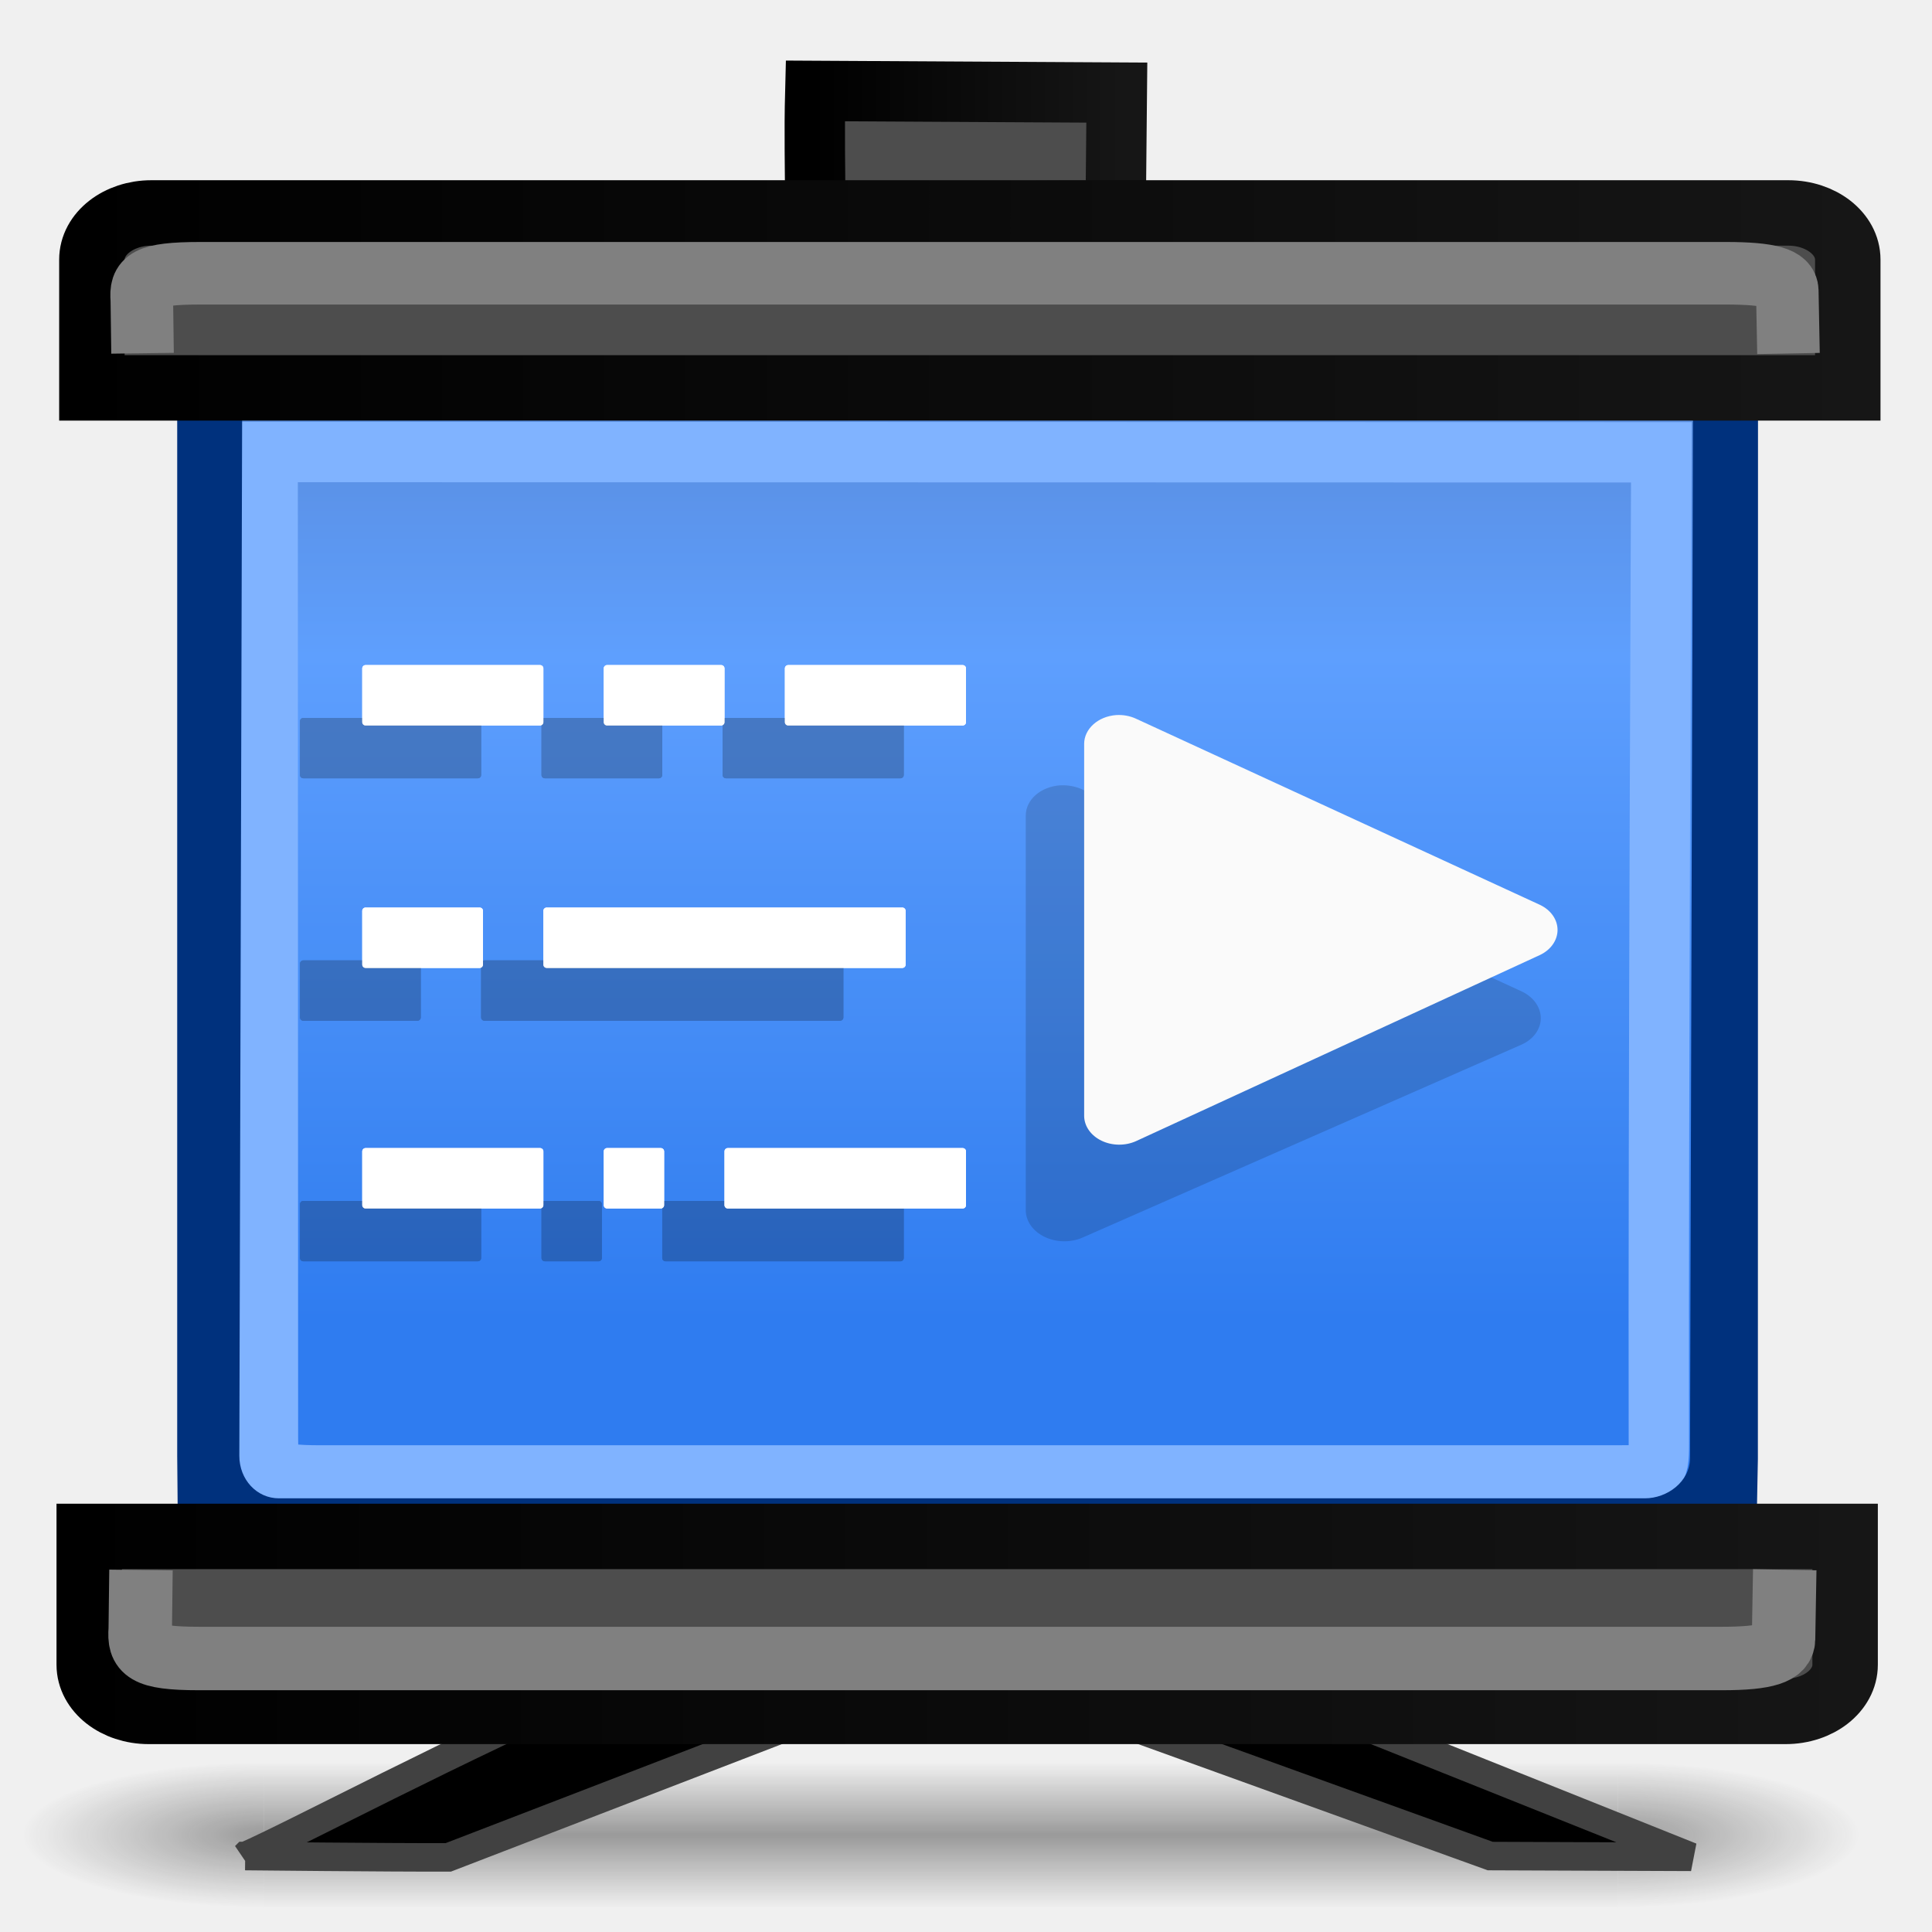
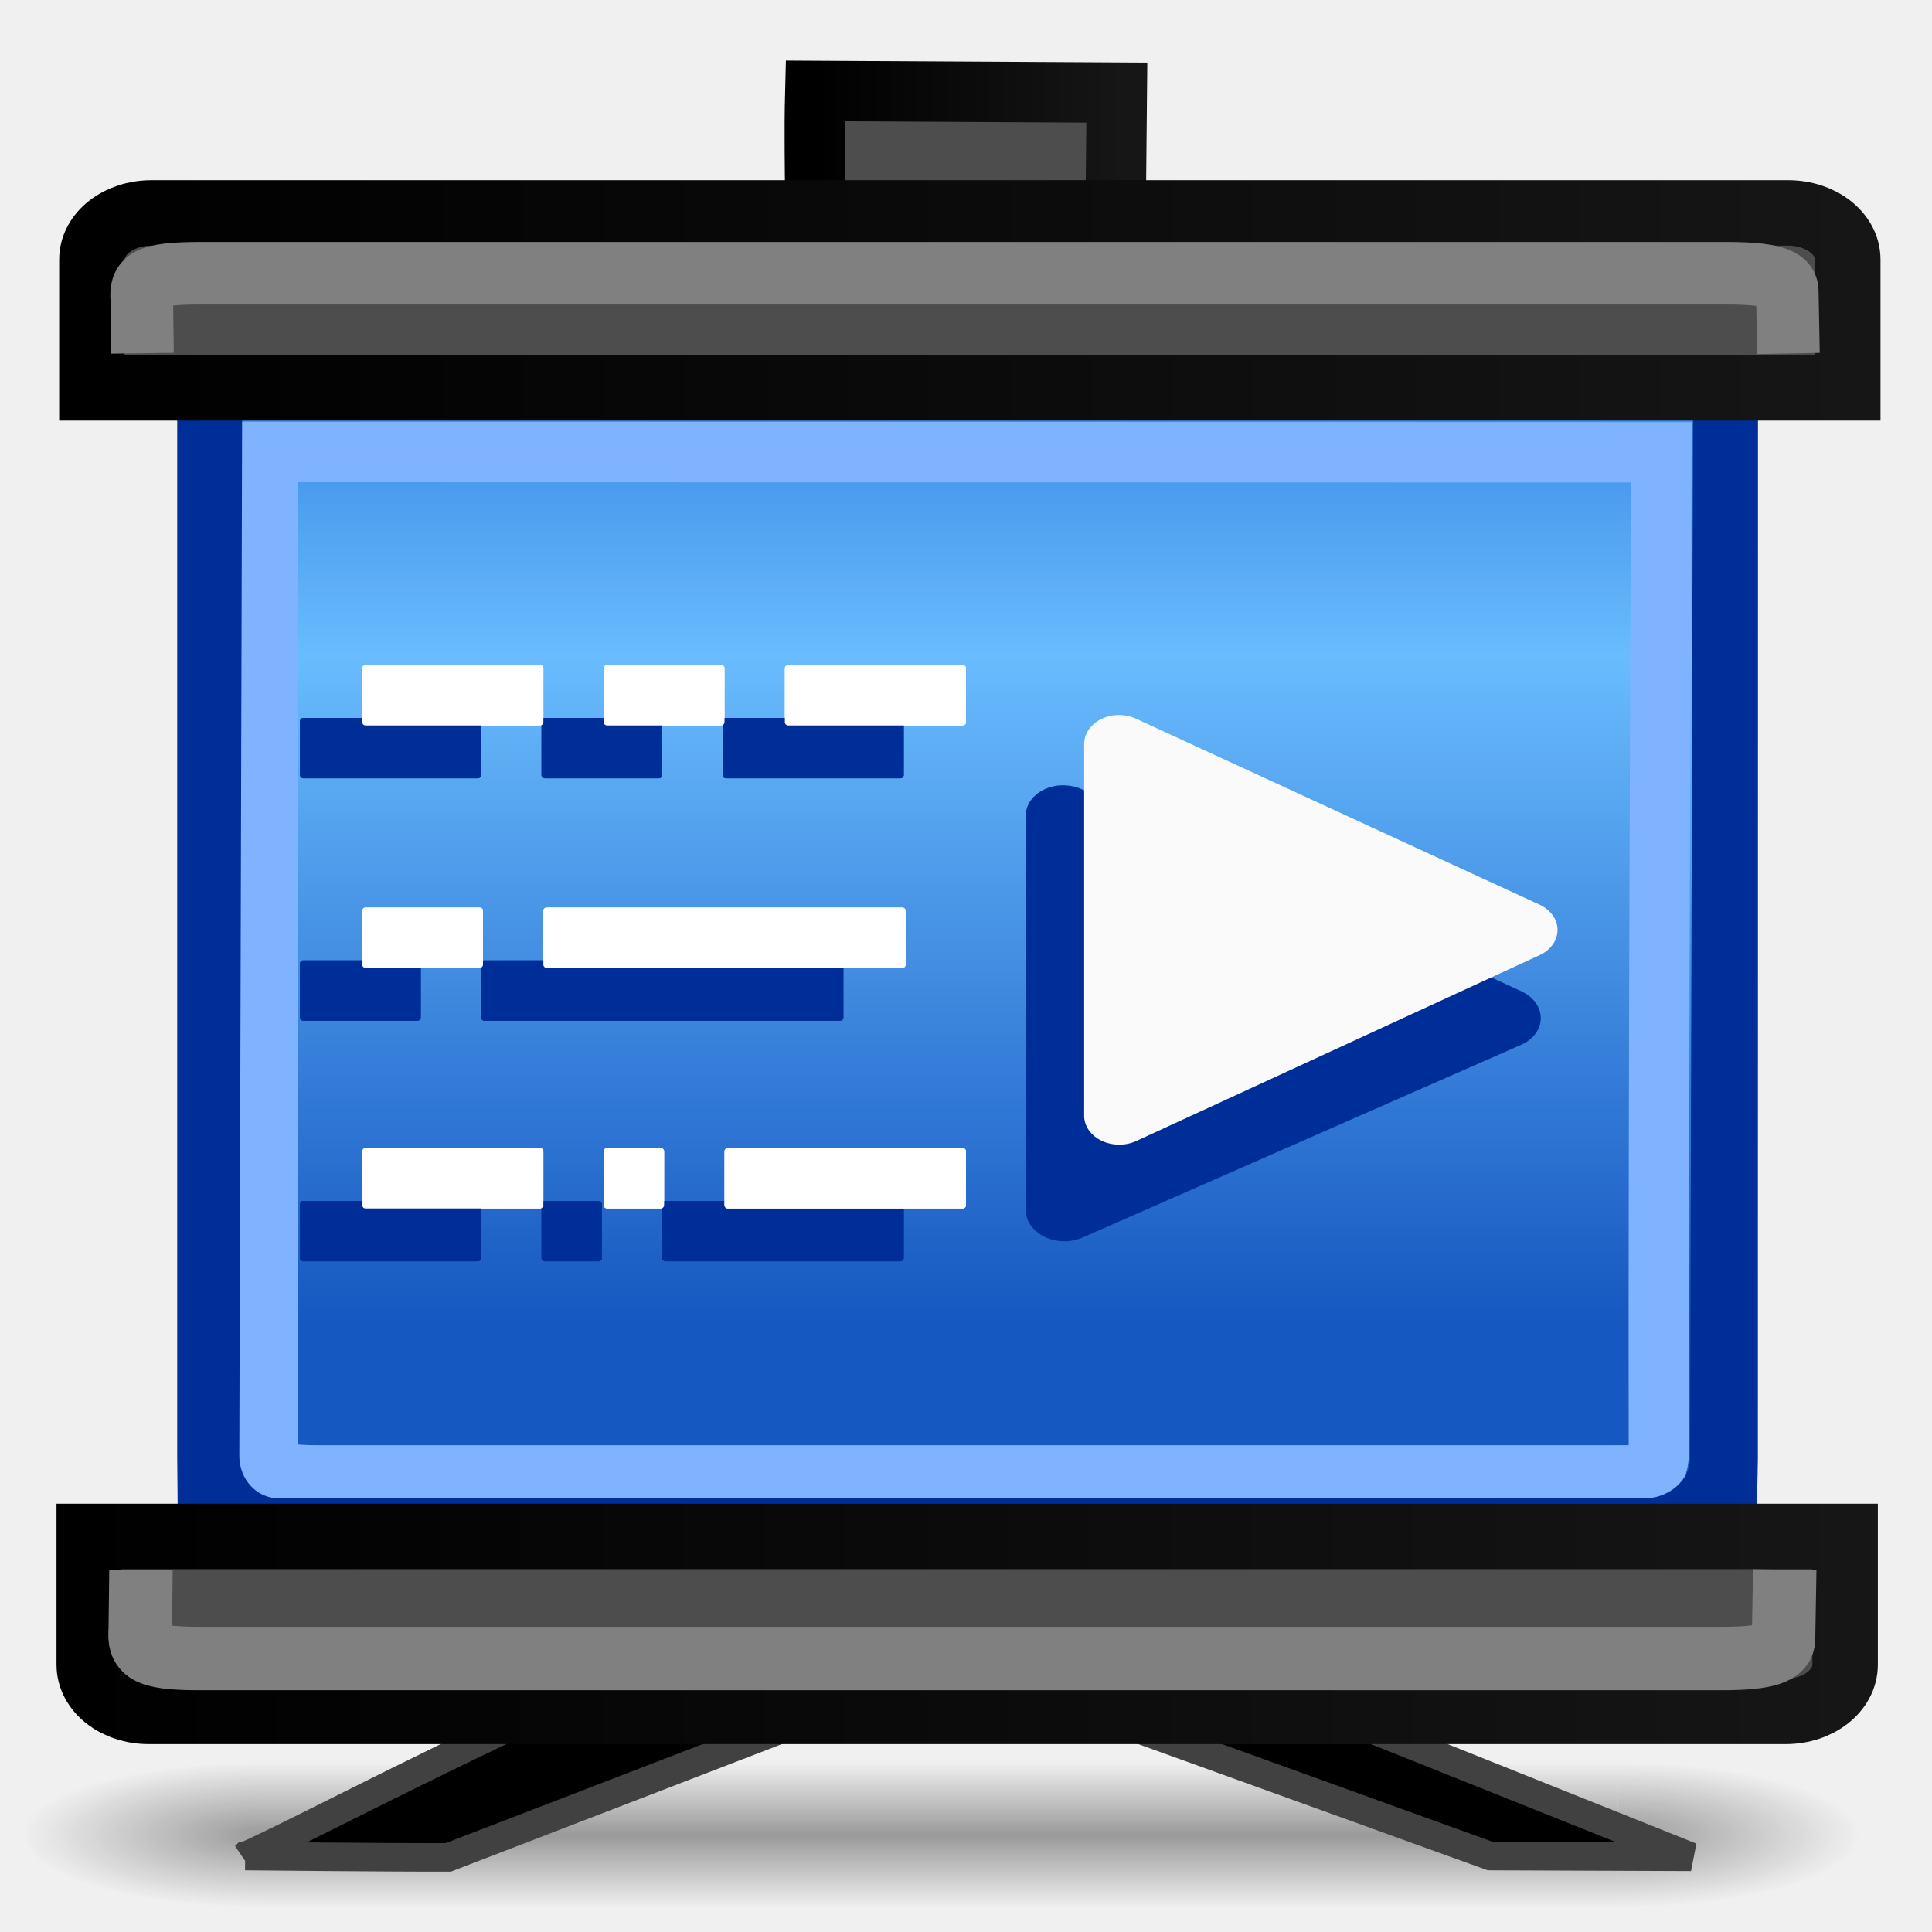
<svg xmlns="http://www.w3.org/2000/svg" xmlns:ns1="http://www.openswatchbook.org/uri/2009/osb" xmlns:xlink="http://www.w3.org/1999/xlink" id="svg2453" height="32" width="32" version="1.0">
  <defs id="defs2455">
    <linearGradient id="linearGradient6532">
-       <stop style="stop-color:#548ade;stop-opacity:1" offset="0" id="stop6534" />
-       <stop id="stop6540" offset="0.272" style="stop-color:#589cff;stop-opacity:1" />
-       <stop style="stop-color:#2878f0;stop-opacity:1" offset="1" id="stop6536" />
+       <stop style="stop-color:#3689e6;stop-opacity:1" offset="0" id="stop6534" />
+       <stop id="stop6540" offset="0.272" style="stop-color:#64baff;stop-opacity:1" />
+       <stop style="stop-color:#0d52bf;stop-opacity:1" offset="1" id="stop6536" />
    </linearGradient>
    <linearGradient id="linearGradient6490" ns1:paint="gradient">
      <stop style="stop-color:#000000;stop-opacity:1;" offset="0" id="stop6492" />
      <stop style="stop-color:#000000;stop-opacity:0;" offset="1" id="stop6494" />
    </linearGradient>
    <linearGradient id="linearGradient5641" ns1:paint="solid">
      <stop style="stop-color:#000000;stop-opacity:1;" offset="0" id="stop5643" />
    </linearGradient>
    <linearGradient id="linearGradient3707-319-631-407-324-616-674-812-821-107-178-392-400-6-3-549-901-1-9-100-4-2">
      <stop offset="0" style="stop-color:#000000;stop-opacity:1" id="stop17839-7-3" />
      <stop offset="1" style="stop-color:#161616;stop-opacity:1" id="stop17841-4-8" />
    </linearGradient>
    <radialGradient r="2.5" gradientTransform="matrix(2.0038,0,0,1.4,27.988,-17.4)" cx="4.993" cy="43.5" gradientUnits="userSpaceOnUse" id="c">
      <stop id="stop4912" offset="0" stop-color="#181818" />
      <stop id="stop4914" offset="1" stop-opacity="0" stop-color="#181818" />
    </radialGradient>
    <radialGradient r="2.5" gradientTransform="matrix(2.0038,0,0,1.4,-20.012,-104.4)" cx="4.993" cy="43.5" gradientUnits="userSpaceOnUse" id="b">
      <stop id="stop4917" offset="0" stop-color="#181818" />
      <stop id="stop4919" offset="1" stop-opacity="0" stop-color="#181818" />
    </radialGradient>
    <linearGradient x1="25.058" y1="47.028" x2="25.058" gradientUnits="userSpaceOnUse" y2="39.999" id="f">
      <stop id="stop4922" offset="0" stop-opacity="0" stop-color="#181818" />
      <stop id="stop4924" offset=".5" stop-color="#181818" />
      <stop id="stop4926" offset="1" stop-opacity="0" stop-color="#181818" />
    </linearGradient>
    <linearGradient xlink:href="#linearGradient3707-319-631-407-324-616-674-812-821-107-178-392-400-6-3-549-901-1-9-100-4-2" id="linearGradient6504" x1="2.252" y1="14.272" x2="62.399" y2="14.272" gradientUnits="userSpaceOnUse" gradientTransform="matrix(0.4916557,0,0,0.3986783,0.1706391,-0.7139196)" />
    <linearGradient xlink:href="#linearGradient6532" id="linearGradient6538" x1="32.275" y1="19.415" x2="32.275" y2="51.415" gradientUnits="userSpaceOnUse" gradientTransform="matrix(0.4299429,0,0,0.4728337,1.983693,-2.432749)" />
    <radialGradient xlink:href="#c" id="radialGradient4213" gradientUnits="userSpaceOnUse" gradientTransform="matrix(2.0038,0,0,1.4,27.988,-17.4)" cx="4.993" cy="43.5" r="2.5" />
    <radialGradient xlink:href="#b" id="radialGradient4215" gradientUnits="userSpaceOnUse" gradientTransform="matrix(2.0038,0,0,1.4,-20.012,-104.4)" cx="4.993" cy="43.5" r="2.5" />
    <linearGradient xlink:href="#f" id="linearGradient4217" gradientUnits="userSpaceOnUse" x1="25.058" y1="47.028" x2="25.058" y2="39.999" />
    <linearGradient xlink:href="#linearGradient3707-319-631-407-324-616-674-812-821-107-178-392-400-6-3-549-901-1-9-100-4-2" id="linearGradient4231" gradientUnits="userSpaceOnUse" gradientTransform="matrix(0.08507563,0,0,0.2768146,13.27247,-1.442984)" x1="2.252" y1="14.272" x2="62.399" y2="14.272" />
    <linearGradient id="linearGradient3924-4">
      <stop offset="0" style="stop-color:#ffffff;stop-opacity:1" id="stop3926-8" />
      <stop offset="0.063" style="stop-color:#ffffff;stop-opacity:0.235" id="stop3928-6" />
      <stop offset="0.951" style="stop-color:#ffffff;stop-opacity:0.157" id="stop3930-4" />
      <stop offset="1" style="stop-color:#ffffff;stop-opacity:0.392" id="stop3932-4" />
    </linearGradient>
    <linearGradient id="linearGradient5344-867-2">
      <stop id="stop5559-5" style="stop-color:#f9c590;stop-opacity:1" offset="0" />
      <stop id="stop5561-3" style="stop-color:#f19860;stop-opacity:1" offset="0.397" />
      <stop id="stop5563-5" style="stop-color:#ce5d36;stop-opacity:1" offset="1" />
    </linearGradient>
    <linearGradient id="linearGradient4288">
      <stop offset="0" style="stop-color:#b95b20;stop-opacity:1" id="stop4290" />
      <stop offset="1" style="stop-color:#ed8137;stop-opacity:1" id="stop4292" />
    </linearGradient>
    <linearGradient id="linearGradient3104-5-6">
      <stop id="stop3106-9-1" style="stop-color:#aaaaaa;stop-opacity:1" offset="0" />
      <stop id="stop3108-9" style="stop-color:#c8c8c8;stop-opacity:1" offset="1" />
    </linearGradient>
    <linearGradient gradientTransform="translate(2.4e-6,0.9674487)" gradientUnits="userSpaceOnUse" xlink:href="#linearGradient3924-4" id="linearGradient3084" y2="43" x2="24" y1="5" x1="24" />
    <radialGradient gradientTransform="matrix(0,2.644472,-2.797536,-7.1978467e-8,55.57302,-14.64146)" gradientUnits="userSpaceOnUse" xlink:href="#linearGradient3600" id="radialGradient3093" fy="8.45" fx="7.496" r="20" cy="8.45" cx="7.496" />
    <linearGradient id="linearGradient3600">
      <stop offset="0" style="stop-color:#f4f4f4;stop-opacity:1" id="stop3602" />
      <stop offset="1" style="stop-color:#dbdbdb;stop-opacity:1" id="stop3604" />
    </linearGradient>
    <linearGradient gradientTransform="matrix(1.363636,0,0,1.363636,-0.7929132,-1.750068)" gradientUnits="userSpaceOnUse" xlink:href="#linearGradient3104-5-6" id="linearGradient3095" y2="3.899" x2="24" y1="44" x1="24" />
    <linearGradient gradientUnits="userSpaceOnUse" xlink:href="#linearGradient3104-5-6" id="linearGradient3098" y2="3" x2="20" y1="43" x1="20" gradientTransform="matrix(0.6567832,0,0,0.6567832,-0.00675933,-0.7187722)" />
    <radialGradient gradientTransform="matrix(2.003784,0,0,1.4,27.98813,-17.4)" gradientUnits="userSpaceOnUse" xlink:href="#linearGradient3688-166-749" id="radialGradient2873-966-168" fy="43.5" fx="4.993" r="2.5" cy="43.5" cx="4.993" />
    <linearGradient id="linearGradient3688-166-749">
      <stop offset="0" style="stop-color:#181818;stop-opacity:1" id="stop2883" />
      <stop offset="1" style="stop-color:#181818;stop-opacity:0" id="stop2885" />
    </linearGradient>
    <radialGradient gradientTransform="matrix(2.003784,0,0,1.4,-20.01187,-104.4)" gradientUnits="userSpaceOnUse" xlink:href="#linearGradient3688-166-749" id="radialGradient2875-742-326" fy="43.5" fx="4.993" r="2.5" cy="43.5" cx="4.993" />
    <linearGradient gradientUnits="userSpaceOnUse" xlink:href="#linearGradient3702-501-757" id="linearGradient2877-634-617" y2="39.999" x2="25.058" y1="47.028" x1="25.058" />
    <linearGradient id="linearGradient3702-501-757">
      <stop offset="0" style="stop-color:#181818;stop-opacity:0" id="stop2895" />
      <stop offset="0.5" style="stop-color:#181818;stop-opacity:1" id="stop2897" />
      <stop offset="1" style="stop-color:#181818;stop-opacity:0" id="stop2899" />
    </linearGradient>
    <radialGradient r="20" fy="8.45" fx="7.496" cy="8.45" cx="7.496" gradientTransform="matrix(0,1.93928,-2.051527,-5.2784231e-8,16.65095,1.171514)" gradientUnits="userSpaceOnUse" id="radialGradient3049" xlink:href="#linearGradient3600" />
    <linearGradient y2="3.899" x2="24" y1="44" x1="24" gradientTransform="translate(-24.68408,10.62521)" gradientUnits="userSpaceOnUse" id="linearGradient3051" xlink:href="#linearGradient3104-5-6" />
    <radialGradient r="20" fy="8.45" fx="7.496" cy="8.45" cx="7.496" gradientTransform="matrix(0,1.93928,-2.051527,-5.2784231e-8,5.793811,-9.685629)" gradientUnits="userSpaceOnUse" id="radialGradient3843" xlink:href="#linearGradient3600" />
    <linearGradient y2="3.899" x2="24" y1="44" x1="24" gradientTransform="translate(-35.54123,-0.2319351)" gradientUnits="userSpaceOnUse" id="linearGradient3845" xlink:href="#linearGradient3104-5-6" />
    <radialGradient r="20" fy="8.45" fx="7.496" cy="8.45" cx="7.496" gradientTransform="matrix(0,1.93928,-2.051527,-5.2784231e-8,6.079525,19.60009)" gradientUnits="userSpaceOnUse" id="radialGradient3849" xlink:href="#linearGradient3600" />
    <linearGradient y2="3.899" x2="24" y1="44" x1="24" gradientTransform="translate(-35.25551,29.05378)" gradientUnits="userSpaceOnUse" id="linearGradient3851" xlink:href="#linearGradient3104-5-6" />
    <radialGradient r="20" fy="8.45" fx="7.496" cy="8.45" cx="7.496" gradientTransform="matrix(1.371278,1.371278,-1.450649,1.450649,12.60239,-10.94562)" gradientUnits="userSpaceOnUse" id="radialGradient3853" xlink:href="#linearGradient3600" />
    <linearGradient y2="3.899" x2="24" y1="44" x1="24" gradientTransform="matrix(0.7071068,-0.7071068,0.7071068,0.7071068,-9.941126,24.96744)" gradientUnits="userSpaceOnUse" id="linearGradient3855" xlink:href="#linearGradient3104-5-6" />
    <radialGradient r="20" fy="8.45" fx="7.496" cy="8.45" cx="7.496" gradientTransform="matrix(0,1.93928,-2.051527,-5.2784231e-8,41.33504,-8.486255)" gradientUnits="userSpaceOnUse" id="radialGradient3858" xlink:href="#linearGradient3600" />
    <radialGradient r="20" fy="8.45" fx="7.496" cy="8.45" cx="7.496" gradientTransform="matrix(0,1.93928,-2.051527,-5.2784231e-8,-0.2061889,-15.68563)" gradientUnits="userSpaceOnUse" id="radialGradient3863" xlink:href="#linearGradient3600" />
    <linearGradient y2="3.899" x2="24" y1="44" x1="24" gradientTransform="translate(-41.54123,-6.231935)" gradientUnits="userSpaceOnUse" id="linearGradient3865" xlink:href="#linearGradient3104-5-6" />
    <radialGradient id="c-6" gradientUnits="userSpaceOnUse" cy="43.5" cx="4.993" gradientTransform="matrix(2.0038,0,0,1.4,27.988,-17.4)" r="2.5">
      <stop stop-color="#181818" offset="0" id="stop4912-0" />
      <stop stop-color="#181818" stop-opacity="0" offset="1" id="stop4914-6" />
    </radialGradient>
    <radialGradient id="b-2" gradientUnits="userSpaceOnUse" cy="43.5" cx="4.993" gradientTransform="matrix(2.0038,0,0,1.4,-20.012,-104.4)" r="2.5">
      <stop stop-color="#181818" offset="0" id="stop4917-6" />
      <stop stop-color="#181818" stop-opacity="0" offset="1" id="stop4919-1" />
    </radialGradient>
    <linearGradient gradientTransform="matrix(0.9976838,0,0,0.5323295,-0.251081,1.982942)" gradientUnits="userSpaceOnUse" y2="14.272" x2="62.399" y1="14.272" x1="2.252" id="linearGradient4345" xlink:href="#linearGradient3707-319-631-407-324-616-674-812-821-107-178-392-400-6-3-549-901-1-9-100-4-2" />
    <linearGradient y2="39.999" x2="25.058" y1="47.028" x1="25.058" gradientUnits="userSpaceOnUse" id="linearGradient4350" xlink:href="#f" />
    <linearGradient y2="14.272" x2="62.399" y1="14.272" x1="2.252" gradientTransform="matrix(-0.9970871,-8.6911381e-5,1.8949314e-4,-0.5396258,64.24038,61.20455)" gradientUnits="userSpaceOnUse" id="linearGradient4352" xlink:href="#linearGradient3707-319-631-407-324-616-674-812-821-107-178-392-400-6-3-549-901-1-9-100-4-2" />
    <linearGradient y2="14.272" x2="62.399" y1="14.272" x1="2.252" gradientTransform="matrix(0.05374904,0,0,0.4344139,30.27789,0.7154782)" gradientUnits="userSpaceOnUse" id="linearGradient4354" xlink:href="#linearGradient3707-319-631-407-324-616-674-812-821-107-178-392-400-6-3-549-901-1-9-100-4-2" />
    <linearGradient xlink:href="#linearGradient3707-319-631-407-324-616-674-812-821-107-178-392-400-6-3-549-901-1-9-100-4-2" id="linearGradient4255" gradientUnits="userSpaceOnUse" gradientTransform="matrix(0.4916557,0,0,-0.3986783,0.1264449,32.58658)" x1="2.252" y1="14.272" x2="62.399" y2="14.272" />
  </defs>
  <g transform="matrix(0.7607773,0,0,0.2675806,-2.671225,19.02032)" id="g4933">
    <g style="opacity:0.4" transform="matrix(1.0526,0,0,1.2857,-1.2632,-13.429)" id="g4935">
      <rect style="fill:url(#radialGradient4213)" height="7" width="5" y="40" x="38" id="rect4937" />
      <rect style="fill:url(#radialGradient4215)" transform="scale(-1,-1)" height="7" width="5" y="-47" x="-10" id="rect4939" />
      <rect style="fill:url(#linearGradient4217)" height="7" width="28" y="40" x="10" id="rect4941" />
    </g>
  </g>
  <path id="rect5505-21-3-8-5-2" d="m 27.939,25.054 c 0.486,0 0.864,-0.51 0.865,-1.037 l 0.002,-17.909 -25.843,0.166 0,17.829 c 0,0.527 0.391,0.951 0.876,0.951 z" style="color:#000000;display:inline;overflow:visible;visibility:visible;opacity:0.96;fill:url(#linearGradient6538);fill-opacity:1;fill-rule:nonzero;stroke:none;stroke-width:1;marker:none;enable-background:accumulate" />
  <path style="opacity:1;fill:none;stroke:#80b3ff;stroke-width:1;stroke-linecap:butt;stroke-linejoin:miter;stroke-miterlimit:4;stroke-dasharray:none" d="m 4.43,7.487 23.087,0.005 c 0,0 -0.051,10.955 -0.041,16.418 9.33e-4,0.515 -0.038,0.528 -0.707,0.528 l -21.455,0 c -0.871,0 -0.875,-0.098 -0.876,-0.638 L 4.433,7.712 Z" id="rect4945" />
-   <path id="rect5505-21-3-8-9-1-1" d="m 29.081,25.989 0.035,-1.823 0.002,-17.71 -1.076,-0.08 -0.05,17.773 c -0.001,0.395 -0.38,0.668 -0.747,0.668 l -22.626,0 c -0.366,0 -0.656,-0.311 -0.655,-0.706 L 4.012,6.323 2.935,6.456 l 0,17.655 L 2.952,26 Z" style="color:#000000;font-style:normal;font-variant:normal;font-weight:normal;font-stretch:normal;font-size:medium;line-height:normal;font-family:sans-serif;text-indent:0;text-align:start;text-decoration:none;text-decoration-line:none;text-decoration-style:solid;text-decoration-color:#000000;letter-spacing:normal;word-spacing:normal;text-transform:none;direction:ltr;block-progression:tb;writing-mode:lr-tb;baseline-shift:baseline;text-anchor:start;white-space:normal;clip-rule:nonzero;display:inline;overflow:visible;visibility:visible;opacity:1;isolation:auto;mix-blend-mode:normal;color-interpolation:sRGB;color-interpolation-filters:linearRGB;solid-color:#000000;solid-opacity:1;fill:#00317d;fill-opacity:1;fill-rule:nonzero;stroke:none;stroke-width:1;stroke-linecap:round;stroke-linejoin:round;stroke-miterlimit:4;stroke-dasharray:none;stroke-dashoffset:0;stroke-opacity:1;marker:none;color-rendering:auto;image-rendering:auto;shape-rendering:auto;text-rendering:auto;enable-background:accumulate" />
+   <path id="rect5505-21-3-8-9-1-1" d="m 29.081,25.989 0.035,-1.823 0.002,-17.71 -1.076,-0.08 -0.05,17.773 c -0.001,0.395 -0.38,0.668 -0.747,0.668 l -22.626,0 c -0.366,0 -0.656,-0.311 -0.655,-0.706 L 4.012,6.323 2.935,6.456 l 0,17.655 L 2.952,26 Z" style="color:#000000;font-style:normal;font-variant:normal;font-weight:normal;font-stretch:normal;font-size:medium;line-height:normal;font-family:sans-serif;text-indent:0;text-align:start;text-decoration:none;text-decoration-line:none;text-decoration-style:solid;text-decoration-color:#000000;letter-spacing:normal;word-spacing:normal;text-transform:none;direction:ltr;block-progression:tb;writing-mode:lr-tb;baseline-shift:baseline;text-anchor:start;white-space:normal;clip-rule:nonzero;display:inline;overflow:visible;visibility:visible;opacity:1;isolation:auto;mix-blend-mode:normal;color-interpolation:sRGB;color-interpolation-filters:linearRGB;solid-color:#000000;solid-opacity:1;fill:#002e99;fill-opacity:1;fill-rule:nonzero;stroke:none;stroke-width:1;stroke-linecap:round;stroke-linejoin:round;stroke-miterlimit:4;stroke-dasharray:none;stroke-dashoffset:0;stroke-opacity:1;marker:none;color-rendering:auto;image-rendering:auto;shape-rendering:auto;text-rendering:auto;enable-background:accumulate" />
  <path id="path4227" d="m 18.479,3.488 0.019,-1.954 -4.994,-0.028 c -0.019,0.729 -0.001,1.27 -0.001,1.993 l 2.513,0 z" style="color:#000000;display:inline;overflow:visible;visibility:visible;opacity:1;fill:#4d4d4d;fill-opacity:1;fill-rule:nonzero;stroke:url(#linearGradient4231);stroke-width:1;stroke-miterlimit:4;stroke-dasharray:none;stroke-opacity:1;marker:none;enable-background:accumulate" />
  <path id="path4473" d="m 30.605,6.425 0,-2.125 c 0,-0.428 -0.44,-0.773 -0.986,-0.773 l -27.111,0 c -0.546,0 -0.986,0.345 -0.986,0.773 l 0,2.125 z" style="color:#000000;display:inline;overflow:visible;visibility:visible;opacity:1;fill:#4d4d4d;fill-opacity:1;fill-rule:nonzero;stroke:url(#linearGradient6504);stroke-width:1.084;stroke-miterlimit:4;stroke-dasharray:none;stroke-opacity:1;marker:none;enable-background:accumulate" />
-   <path d="m 17.565,13.007 a 0.632,0.508 1.634 0 0 -0.575,0.5 l 0,6.542 a 0.632,0.508 1.634 0 0 0.936,0.451 l 7.276,-3.198 a 0.632,0.508 1.634 0 0 0,-0.882 l -7.276,-3.344 a 0.632,0.508 1.634 0 0 -0.361,-0.068 z" id="path4044-8" style="opacity:0.15;fill:#000000;fill-opacity:1;fill-rule:evenodd;stroke:none" />
+   <path d="m 17.565,13.007 a 0.632,0.508 1.634 0 0 -0.575,0.5 l 0,6.542 a 0.632,0.508 1.634 0 0 0.936,0.451 l 7.276,-3.198 a 0.632,0.508 1.634 0 0 0,-0.882 l -7.276,-3.344 a 0.632,0.508 1.634 0 0 -0.361,-0.068 z" id="path4044-8" style="opacity:1;fill:#002e99;fill-opacity:1;fill-rule:evenodd;stroke:none" />
  <path d="m 18.486,11.844 a 0.581,0.479 0 0 0 -0.529,0.476 l 0,6.164 a 0.581,0.479 0 0 0 0.861,0.416 l 6.688,-3.082 a 0.581,0.479 0 0 0 0,-0.831 l -6.688,-3.082 a 0.581,0.479 0 0 0 -0.332,-0.061 z" id="path4044" style="fill:#fafafa;fill-opacity:1;fill-rule:evenodd;stroke:none" />
  <g transform="translate(166.3815,-1006.97)" id="layer1" />
  <path id="path4170" d="M 2.361,5.851 2.349,4.966 C 2.323,4.645 2.415,4.526 3.319,4.526 l 25.264,0 c 0.742,0 1.016,0.087 1.02,0.289 l 0.02,1.04" style="opacity:1;fill:none;stroke:#808080;stroke-width:1.036;stroke-linecap:butt;stroke-linejoin:miter;stroke-miterlimit:4;stroke-dasharray:none" />
  <path style="opacity:1;fill:#000000;fill-opacity:1;fill-rule:evenodd;stroke:#414141;stroke-width:0.472;stroke-miterlimit:4;stroke-dasharray:none;stroke-opacity:1" d="m 4.061,30.742 c 0,0 2.37,0.025 3.364,0.022 L 14.449,28.058 c 0.597,-0.242 2.144,-0.247 2.774,-0.009 l 7.46,2.693 3.327,0.013 -11.019,-4.407 c -0.277,-0.105 -0.782,0.394 -1.326,0.39 -0.68,-1.828 -10.057,3.337 -11.605,4.005 z" id="path4191" />
  <path style="color:#000000;display:inline;overflow:visible;visibility:visible;opacity:1;fill:#4d4d4d;fill-opacity:1;fill-rule:nonzero;stroke:url(#linearGradient4255);stroke-width:1.084;stroke-miterlimit:4;stroke-dasharray:none;stroke-opacity:1;marker:none;enable-background:accumulate" d="m 30.561,25.448 0,2.125 c 0,0.428 -0.44,0.773 -0.986,0.773 l -27.111,0 c -0.546,0 -0.986,-0.345 -0.986,-0.773 l 0,-2.125 z" id="path4251" />
  <path style="opacity:1;fill:none;stroke:#808080;stroke-width:1.051;stroke-linecap:butt;stroke-linejoin:miter;stroke-miterlimit:4;stroke-dasharray:none" d="m 2.335,26.004 -0.012,0.979 c -0.026,0.355 0.066,0.487 0.969,0.487 l 25.23,0 c 0.741,0 1.015,-0.096 1.019,-0.32 l 0.02,-1.15" id="path4253" />
  <rect style="opacity:1;fill:#ffffff;fill-opacity:1;fill-rule:nonzero;stroke:none;stroke-width:1;stroke-linecap:butt;stroke-linejoin:miter;stroke-miterlimit:4;stroke-dasharray:none;stroke-opacity:1" id="rect4263" width="3" height="1" x="6" y="11.016" ry="0.055" />
  <rect style="opacity:1;fill:#ffffff;fill-opacity:1;fill-rule:nonzero;stroke:none;stroke-width:1;stroke-linecap:butt;stroke-linejoin:miter;stroke-miterlimit:4;stroke-dasharray:none;stroke-opacity:1" id="rect4265" width="2" height="1" x="10" y="11.016" ry="0.055" />
  <rect style="opacity:1;fill:#ffffff;fill-opacity:1;fill-rule:nonzero;stroke:none;stroke-width:1;stroke-linecap:butt;stroke-linejoin:miter;stroke-miterlimit:4;stroke-dasharray:none;stroke-opacity:1" id="rect4267" width="3" height="1" x="13" y="11.016" ry="0.055" />
  <rect style="opacity:1;fill:#ffffff;fill-opacity:1;fill-rule:nonzero;stroke:none;stroke-width:1;stroke-linecap:butt;stroke-linejoin:miter;stroke-miterlimit:4;stroke-dasharray:none;stroke-opacity:1" id="rect4269" width="2" height="1" x="6" y="15.032" ry="0.055" />
  <rect style="opacity:1;fill:#ffffff;fill-opacity:1;fill-rule:nonzero;stroke:none;stroke-width:1;stroke-linecap:butt;stroke-linejoin:miter;stroke-miterlimit:4;stroke-dasharray:none;stroke-opacity:1" id="rect4271" width="6" height="1" x="9" y="15.032" ry="0.055" />
  <rect style="opacity:1;fill:#ffffff;fill-opacity:1;fill-rule:nonzero;stroke:none;stroke-width:1;stroke-linecap:butt;stroke-linejoin:miter;stroke-miterlimit:4;stroke-dasharray:none;stroke-opacity:1" id="rect4273" width="3" height="1" x="6" y="19.016" ry="0.055" />
  <rect style="opacity:1;fill:#ffffff;fill-opacity:1;fill-rule:nonzero;stroke:none;stroke-width:1;stroke-linecap:butt;stroke-linejoin:miter;stroke-miterlimit:4;stroke-dasharray:none;stroke-opacity:1" id="rect4275" width="1" height="1" x="10" y="19.016" ry="0.055" />
-   <g id="g4330" style="fill:#000000;fill-opacity:1;opacity:0.224">
-     <rect style="opacity:1;fill:#000000;fill-opacity:1;fill-rule:nonzero;stroke:none;stroke-width:1;stroke-linecap:butt;stroke-linejoin:miter;stroke-miterlimit:4;stroke-dasharray:none;stroke-opacity:1" id="rect4298" width="3" height="1" x="4.969" y="11.891" ry="0.055" />
-     <rect style="opacity:1;fill:#000000;fill-opacity:1;fill-rule:nonzero;stroke:none;stroke-width:1;stroke-linecap:butt;stroke-linejoin:miter;stroke-miterlimit:4;stroke-dasharray:none;stroke-opacity:1" id="rect4300" width="2" height="1" x="8.969" y="11.891" ry="0.055" />
-     <rect style="opacity:1;fill:#000000;fill-opacity:1;fill-rule:nonzero;stroke:none;stroke-width:1;stroke-linecap:butt;stroke-linejoin:miter;stroke-miterlimit:4;stroke-dasharray:none;stroke-opacity:1" id="rect4302" width="3" height="1" x="11.969" y="11.891" ry="0.055" />
-     <rect style="opacity:1;fill:#000000;fill-opacity:1;fill-rule:nonzero;stroke:none;stroke-width:1;stroke-linecap:butt;stroke-linejoin:miter;stroke-miterlimit:4;stroke-dasharray:none;stroke-opacity:1" id="rect4304" width="2" height="1" x="4.969" y="15.907" ry="0.055" />
-     <rect style="opacity:1;fill:#000000;fill-opacity:1;fill-rule:nonzero;stroke:none;stroke-width:1;stroke-linecap:butt;stroke-linejoin:miter;stroke-miterlimit:4;stroke-dasharray:none;stroke-opacity:1" id="rect4306" width="6" height="1" x="7.969" y="15.907" ry="0.055" />
-     <rect style="opacity:1;fill:#000000;fill-opacity:1;fill-rule:nonzero;stroke:none;stroke-width:1;stroke-linecap:butt;stroke-linejoin:miter;stroke-miterlimit:4;stroke-dasharray:none;stroke-opacity:1" id="rect4308" width="3" height="1" x="4.969" y="19.891" ry="0.055" />
-     <rect style="opacity:1;fill:#000000;fill-opacity:1;fill-rule:nonzero;stroke:none;stroke-width:1;stroke-linecap:butt;stroke-linejoin:miter;stroke-miterlimit:4;stroke-dasharray:none;stroke-opacity:1" id="rect4310" width="1" height="1" x="8.969" y="19.891" ry="0.055" />
-     <rect style="opacity:1;fill:#000000;fill-opacity:1;fill-rule:nonzero;stroke:none;stroke-width:1;stroke-linecap:butt;stroke-linejoin:miter;stroke-miterlimit:4;stroke-dasharray:none;stroke-opacity:1" id="rect4312" width="4" height="1" x="10.969" y="19.891" ry="0.055" />
-     <rect ry="0.055" y="11.891" x="4.969" height="1" width="3" id="rect4314" style="opacity:1;fill:#000000;fill-opacity:1;fill-rule:nonzero;stroke:none;stroke-width:1;stroke-linecap:butt;stroke-linejoin:miter;stroke-miterlimit:4;stroke-dasharray:none;stroke-opacity:1" />
-     <rect ry="0.055" y="11.891" x="8.969" height="1" width="2" id="rect4316" style="opacity:1;fill:#000000;fill-opacity:1;fill-rule:nonzero;stroke:none;stroke-width:1;stroke-linecap:butt;stroke-linejoin:miter;stroke-miterlimit:4;stroke-dasharray:none;stroke-opacity:1" />
-     <rect ry="0.055" y="11.891" x="11.969" height="1" width="3" id="rect4318" style="opacity:1;fill:#000000;fill-opacity:1;fill-rule:nonzero;stroke:none;stroke-width:1;stroke-linecap:butt;stroke-linejoin:miter;stroke-miterlimit:4;stroke-dasharray:none;stroke-opacity:1" />
-     <rect ry="0.055" y="15.907" x="4.969" height="1" width="2" id="rect4320" style="opacity:1;fill:#000000;fill-opacity:1;fill-rule:nonzero;stroke:none;stroke-width:1;stroke-linecap:butt;stroke-linejoin:miter;stroke-miterlimit:4;stroke-dasharray:none;stroke-opacity:1" />
-     <rect ry="0.055" y="15.907" x="7.969" height="1" width="6" id="rect4322" style="opacity:1;fill:#000000;fill-opacity:1;fill-rule:nonzero;stroke:none;stroke-width:1;stroke-linecap:butt;stroke-linejoin:miter;stroke-miterlimit:4;stroke-dasharray:none;stroke-opacity:1" />
-     <rect ry="0.055" y="19.891" x="4.969" height="1" width="3" id="rect4324" style="opacity:1;fill:#000000;fill-opacity:1;fill-rule:nonzero;stroke:none;stroke-width:1;stroke-linecap:butt;stroke-linejoin:miter;stroke-miterlimit:4;stroke-dasharray:none;stroke-opacity:1" />
-     <rect ry="0.055" y="19.891" x="8.969" height="1" width="1" id="rect4326" style="opacity:1;fill:#000000;fill-opacity:1;fill-rule:nonzero;stroke:none;stroke-width:1;stroke-linecap:butt;stroke-linejoin:miter;stroke-miterlimit:4;stroke-dasharray:none;stroke-opacity:1" />
-     <rect ry="0.055" y="19.891" x="10.969" height="1" width="4" id="rect4328" style="opacity:1;fill:#000000;fill-opacity:1;fill-rule:nonzero;stroke:none;stroke-width:1;stroke-linecap:butt;stroke-linejoin:miter;stroke-miterlimit:4;stroke-dasharray:none;stroke-opacity:1" />
+   <g id="g4330" style="fill:#002e99;fill-opacity:1;opacity:1">
+     <rect style="opacity:1;fill:#002e99;fill-opacity:1;fill-rule:nonzero;stroke:none;stroke-width:1;stroke-linecap:butt;stroke-linejoin:miter;stroke-miterlimit:4;stroke-dasharray:none;stroke-opacity:1" id="rect4298" width="3" height="1" x="4.969" y="11.891" ry="0.055" />
+     <rect style="opacity:1;fill:#002e99;fill-opacity:1;fill-rule:nonzero;stroke:none;stroke-width:1;stroke-linecap:butt;stroke-linejoin:miter;stroke-miterlimit:4;stroke-dasharray:none;stroke-opacity:1" id="rect4300" width="2" height="1" x="8.969" y="11.891" ry="0.055" />
+     <rect style="opacity:1;fill:#002e99;fill-opacity:1;fill-rule:nonzero;stroke:none;stroke-width:1;stroke-linecap:butt;stroke-linejoin:miter;stroke-miterlimit:4;stroke-dasharray:none;stroke-opacity:1" id="rect4302" width="3" height="1" x="11.969" y="11.891" ry="0.055" />
+     <rect style="opacity:1;fill:#002e99;fill-opacity:1;fill-rule:nonzero;stroke:none;stroke-width:1;stroke-linecap:butt;stroke-linejoin:miter;stroke-miterlimit:4;stroke-dasharray:none;stroke-opacity:1" id="rect4304" width="2" height="1" x="4.969" y="15.907" ry="0.055" />
+     <rect style="opacity:1;fill:#002e99;fill-opacity:1;fill-rule:nonzero;stroke:none;stroke-width:1;stroke-linecap:butt;stroke-linejoin:miter;stroke-miterlimit:4;stroke-dasharray:none;stroke-opacity:1" id="rect4306" width="6" height="1" x="7.969" y="15.907" ry="0.055" />
+     <rect style="opacity:1;fill:#002e99;fill-opacity:1;fill-rule:nonzero;stroke:none;stroke-width:1;stroke-linecap:butt;stroke-linejoin:miter;stroke-miterlimit:4;stroke-dasharray:none;stroke-opacity:1" id="rect4308" width="3" height="1" x="4.969" y="19.891" ry="0.055" />
+     <rect style="opacity:1;fill:#002e99;fill-opacity:1;fill-rule:nonzero;stroke:none;stroke-width:1;stroke-linecap:butt;stroke-linejoin:miter;stroke-miterlimit:4;stroke-dasharray:none;stroke-opacity:1" id="rect4310" width="1" height="1" x="8.969" y="19.891" ry="0.055" />
+     <rect style="opacity:1;fill:#002e99;fill-opacity:1;fill-rule:nonzero;stroke:none;stroke-width:1;stroke-linecap:butt;stroke-linejoin:miter;stroke-miterlimit:4;stroke-dasharray:none;stroke-opacity:1" id="rect4312" width="4" height="1" x="10.969" y="19.891" ry="0.055" />
+     <rect ry="0.055" y="11.891" x="4.969" height="1" width="3" id="rect4314" style="opacity:1;fill:#002e99;fill-opacity:1;fill-rule:nonzero;stroke:none;stroke-width:1;stroke-linecap:butt;stroke-linejoin:miter;stroke-miterlimit:4;stroke-dasharray:none;stroke-opacity:1" />
+     <rect ry="0.055" y="11.891" x="8.969" height="1" width="2" id="rect4316" style="opacity:1;fill:#002e99;fill-opacity:1;fill-rule:nonzero;stroke:none;stroke-width:1;stroke-linecap:butt;stroke-linejoin:miter;stroke-miterlimit:4;stroke-dasharray:none;stroke-opacity:1" />
+     <rect ry="0.055" y="11.891" x="11.969" height="1" width="3" id="rect4318" style="opacity:1;fill:#002e99;fill-opacity:1;fill-rule:nonzero;stroke:none;stroke-width:1;stroke-linecap:butt;stroke-linejoin:miter;stroke-miterlimit:4;stroke-dasharray:none;stroke-opacity:1" />
+     <rect ry="0.055" y="15.907" x="4.969" height="1" width="2" id="rect4320" style="opacity:1;fill:#002e99;fill-opacity:1;fill-rule:nonzero;stroke:none;stroke-width:1;stroke-linecap:butt;stroke-linejoin:miter;stroke-miterlimit:4;stroke-dasharray:none;stroke-opacity:1" />
+     <rect ry="0.055" y="15.907" x="7.969" height="1" width="6" id="rect4322" style="opacity:1;fill:#002e99;fill-opacity:1;fill-rule:nonzero;stroke:none;stroke-width:1;stroke-linecap:butt;stroke-linejoin:miter;stroke-miterlimit:4;stroke-dasharray:none;stroke-opacity:1" />
+     <rect ry="0.055" y="19.891" x="4.969" height="1" width="3" id="rect4324" style="opacity:1;fill:#002e99;fill-opacity:1;fill-rule:nonzero;stroke:none;stroke-width:1;stroke-linecap:butt;stroke-linejoin:miter;stroke-miterlimit:4;stroke-dasharray:none;stroke-opacity:1" />
+     <rect ry="0.055" y="19.891" x="8.969" height="1" width="1" id="rect4326" style="opacity:1;fill:#002e99;fill-opacity:1;fill-rule:nonzero;stroke:none;stroke-width:1;stroke-linecap:butt;stroke-linejoin:miter;stroke-miterlimit:4;stroke-dasharray:none;stroke-opacity:1" />
+     <rect ry="0.055" y="19.891" x="10.969" height="1" width="4" id="rect4328" style="opacity:1;fill:#002e99;fill-opacity:1;fill-rule:nonzero;stroke:none;stroke-width:1;stroke-linecap:butt;stroke-linejoin:miter;stroke-miterlimit:4;stroke-dasharray:none;stroke-opacity:1" />
  </g>
  <rect style="opacity:1;fill:#ffffff;fill-opacity:1;fill-rule:nonzero;stroke:none;stroke-width:1;stroke-linecap:butt;stroke-linejoin:miter;stroke-miterlimit:4;stroke-dasharray:none;stroke-opacity:1" id="rect4277" width="4" height="1" x="12" y="19.016" ry="0.055" />
  <rect ry="0.055" y="11.016" x="6" height="1" width="3" id="rect4282" style="opacity:1;fill:#ffffff;fill-opacity:1;fill-rule:nonzero;stroke:none;stroke-width:1;stroke-linecap:butt;stroke-linejoin:miter;stroke-miterlimit:4;stroke-dasharray:none;stroke-opacity:1" />
  <rect ry="0.055" y="11.016" x="10" height="1" width="2" id="rect4284" style="opacity:1;fill:#ffffff;fill-opacity:1;fill-rule:nonzero;stroke:none;stroke-width:1;stroke-linecap:butt;stroke-linejoin:miter;stroke-miterlimit:4;stroke-dasharray:none;stroke-opacity:1" />
  <rect ry="0.055" y="11.016" x="13" height="1" width="3" id="rect4286" style="opacity:1;fill:#ffffff;fill-opacity:1;fill-rule:nonzero;stroke:none;stroke-width:1;stroke-linecap:butt;stroke-linejoin:miter;stroke-miterlimit:4;stroke-dasharray:none;stroke-opacity:1" />
  <rect ry="0.055" y="15.032" x="6" height="1" width="2" id="rect4288" style="opacity:1;fill:#ffffff;fill-opacity:1;fill-rule:nonzero;stroke:none;stroke-width:1;stroke-linecap:butt;stroke-linejoin:miter;stroke-miterlimit:4;stroke-dasharray:none;stroke-opacity:1" />
  <rect ry="0.055" y="15.032" x="9" height="1" width="6" id="rect4290" style="opacity:1;fill:#ffffff;fill-opacity:1;fill-rule:nonzero;stroke:none;stroke-width:1;stroke-linecap:butt;stroke-linejoin:miter;stroke-miterlimit:4;stroke-dasharray:none;stroke-opacity:1" />
  <rect ry="0.055" y="19.016" x="6" height="1" width="3" id="rect4292" style="opacity:1;fill:#ffffff;fill-opacity:1;fill-rule:nonzero;stroke:none;stroke-width:1;stroke-linecap:butt;stroke-linejoin:miter;stroke-miterlimit:4;stroke-dasharray:none;stroke-opacity:1" />
  <rect ry="0.055" y="19.016" x="10" height="1" width="1" id="rect4294" style="opacity:1;fill:#ffffff;fill-opacity:1;fill-rule:nonzero;stroke:none;stroke-width:1;stroke-linecap:butt;stroke-linejoin:miter;stroke-miterlimit:4;stroke-dasharray:none;stroke-opacity:1" />
  <rect ry="0.055" y="19.016" x="12" height="1" width="4" id="rect4296" style="opacity:1;fill:#ffffff;fill-opacity:1;fill-rule:nonzero;stroke:none;stroke-width:1;stroke-linecap:butt;stroke-linejoin:miter;stroke-miterlimit:4;stroke-dasharray:none;stroke-opacity:1" />
</svg>
